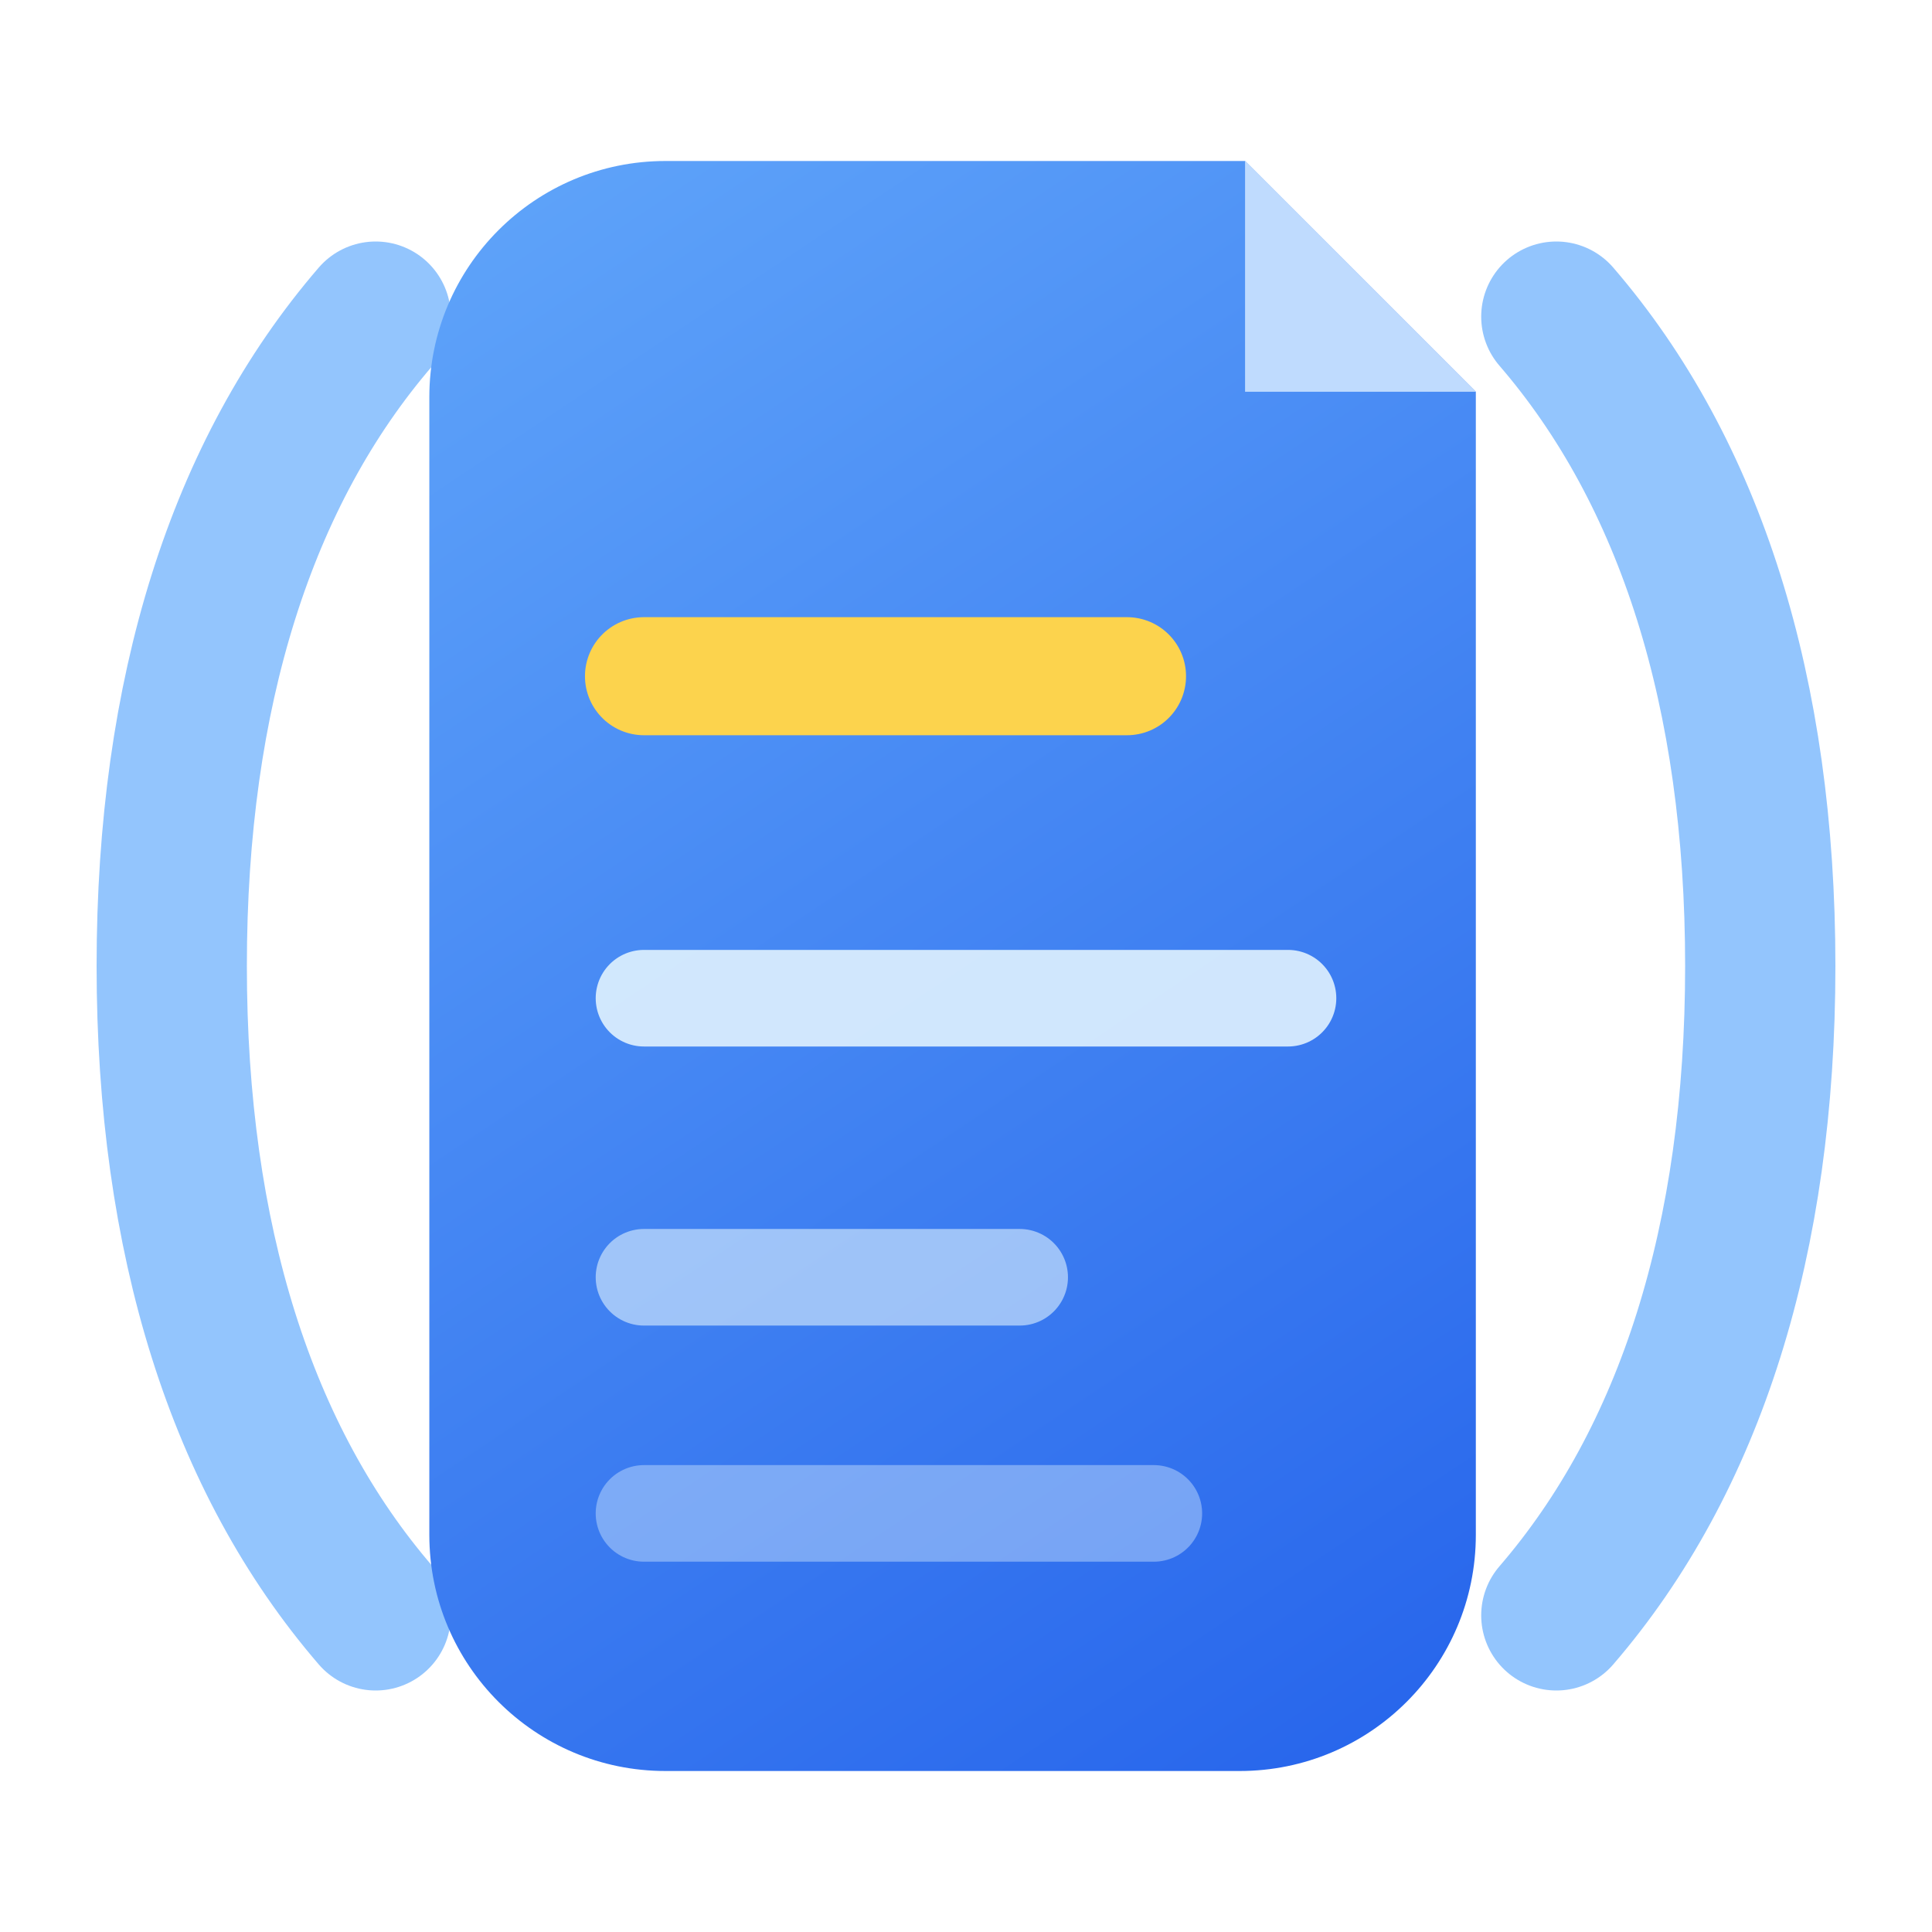
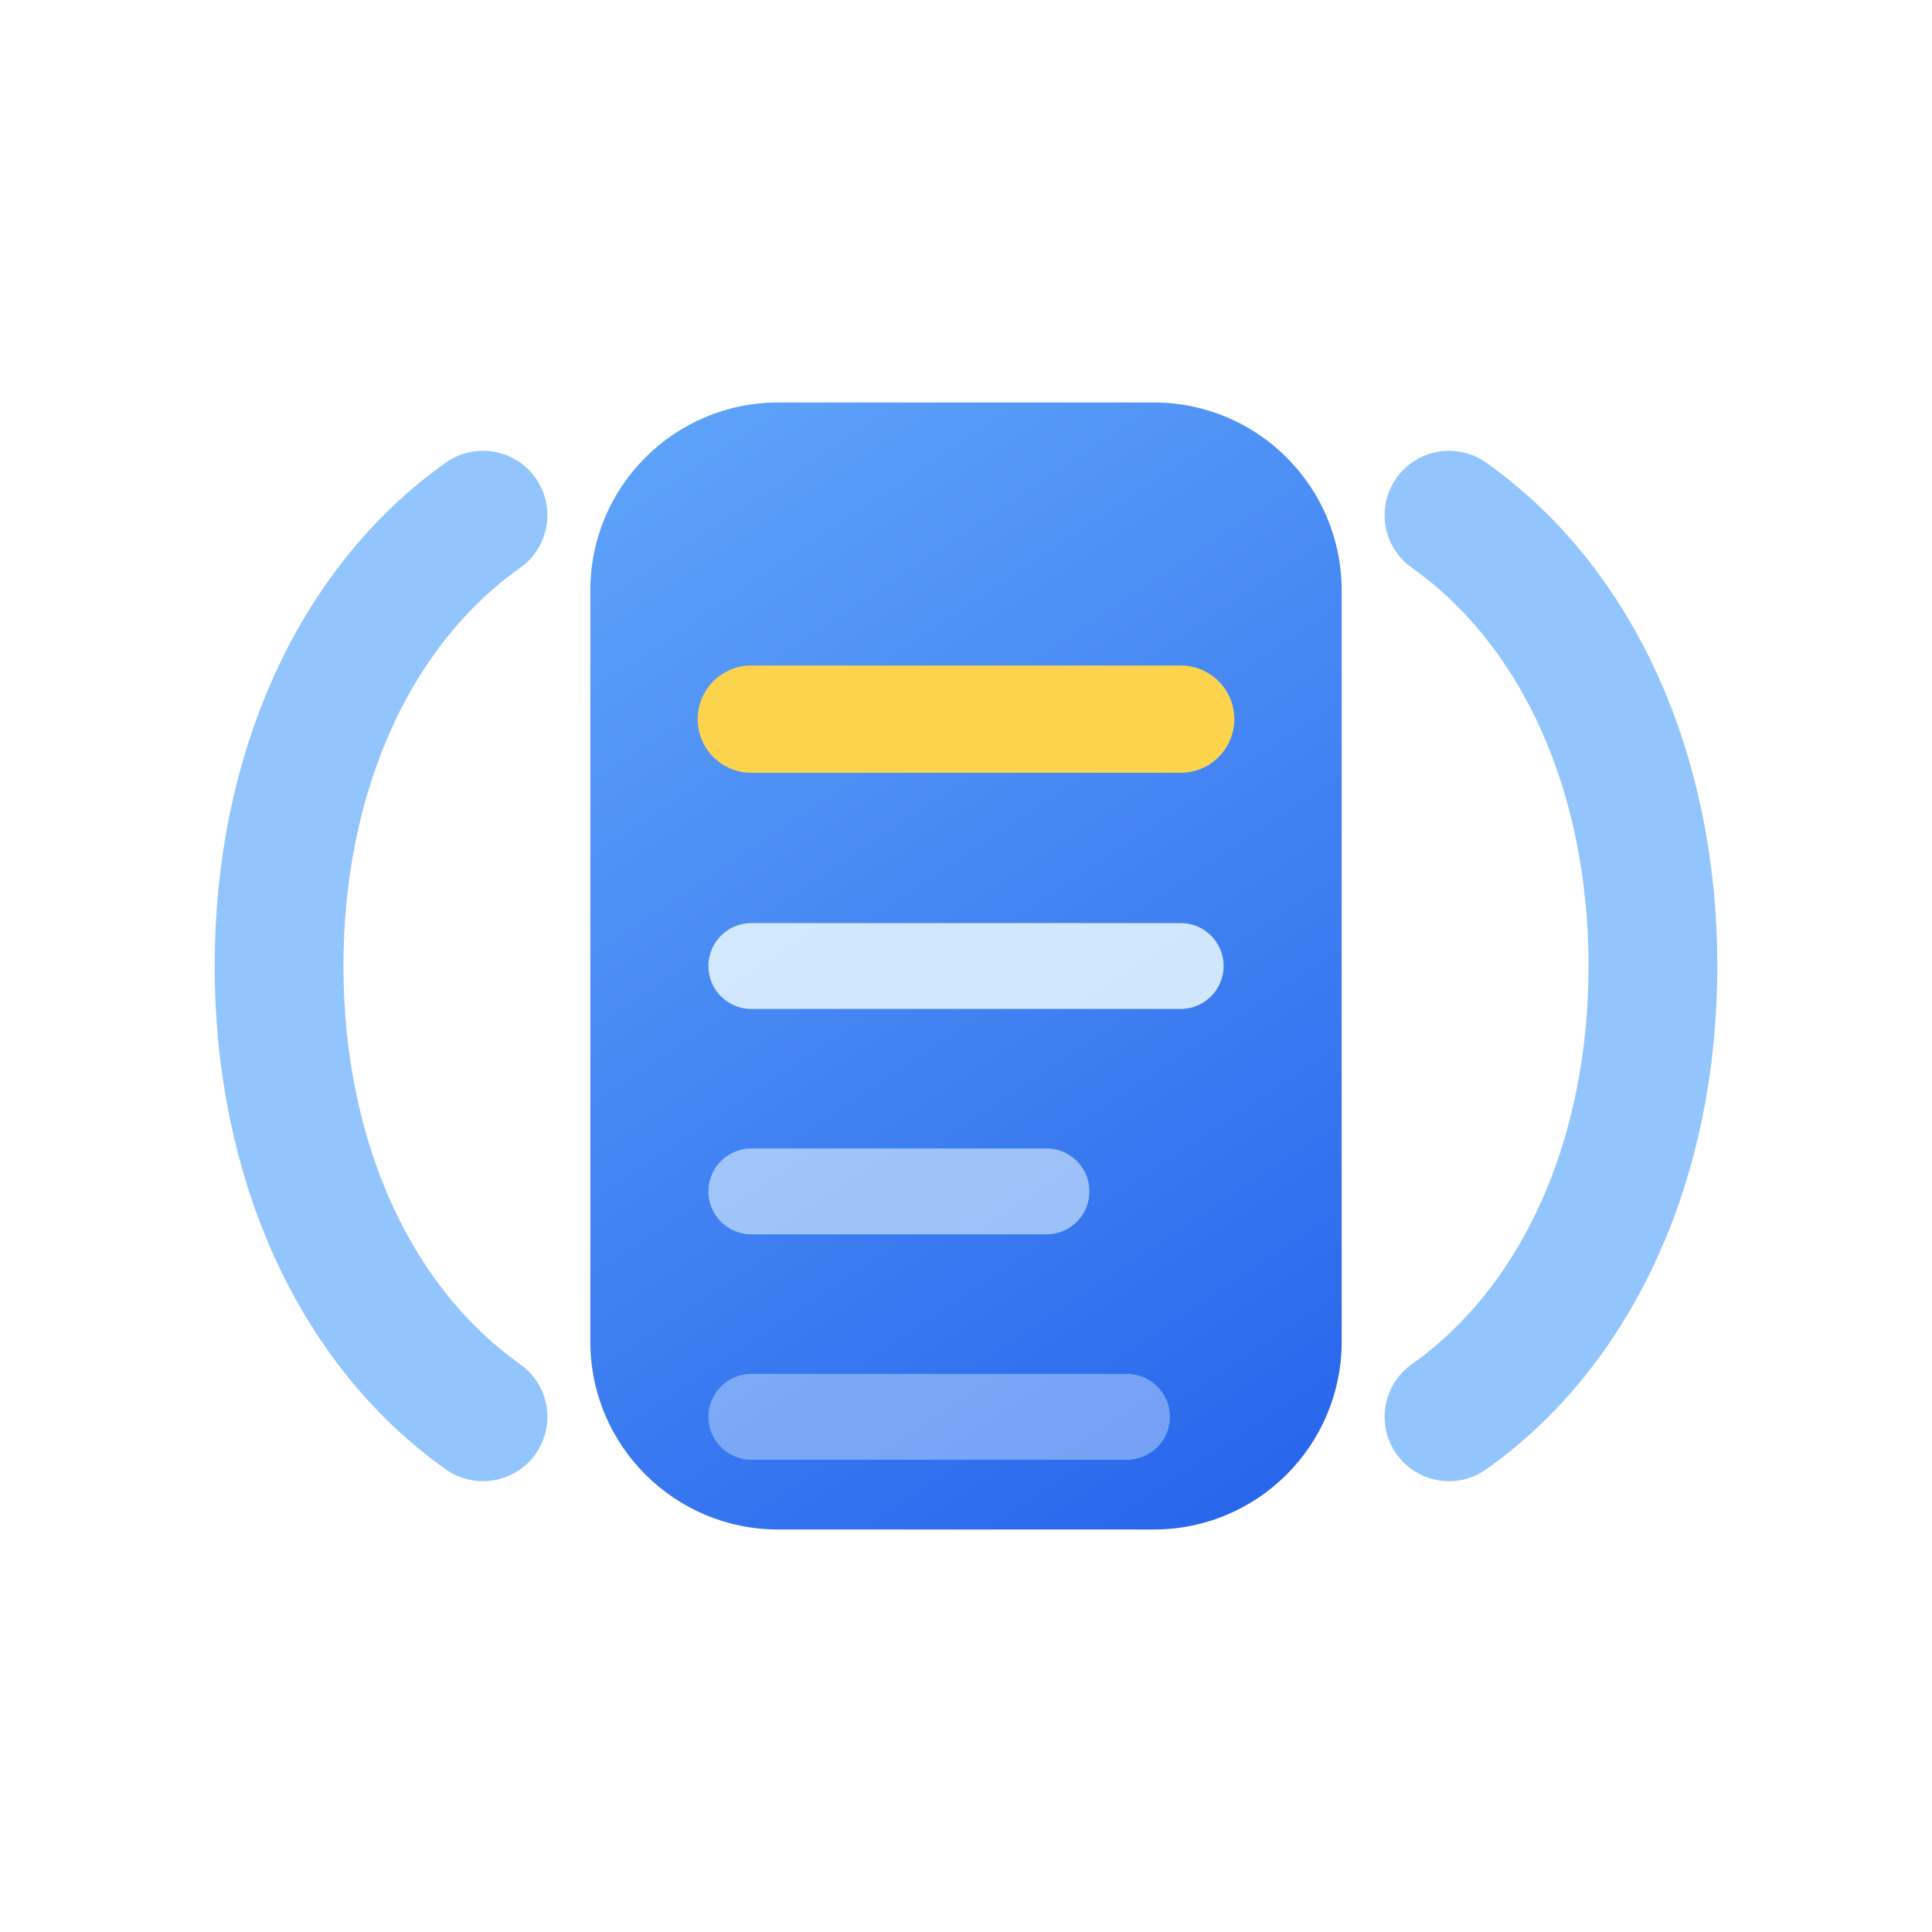
<svg xmlns="http://www.w3.org/2000/svg" width="36" height="36" viewBox="0 0 36 36" fill="none">
  <defs>
-     <linearGradient id="wbmem-card" x1="8" y1="3" x2="28" y2="33" gradientUnits="userSpaceOnUse">
+     <linearGradient id="wbmem-card" x1="11" y1="7.5" x2="25" y2="28.5" gradientUnits="userSpaceOnUse">
      <stop stop-color="#60A5FA" />
      <stop offset="1" stop-color="#2563EB" />
    </linearGradient>
  </defs>
-   <path d="M7 5.9C4.5 8.8 3.2 12.9 3.2 18s1.3 9.2 3.8 12.1" stroke="#93C5FD" stroke-width="2.8" stroke-linecap="round" />
-   <path d="M29 5.9c2.5 2.9 3.8 7 3.8 12.1s-1.3 9.2-3.8 12.1" stroke="#93C5FD" stroke-width="2.8" stroke-linecap="round" />
-   <path d="M8 7.4A4.4 4.4 0 0 1 12.4 3h10.8l4.3 4.3V28.6a4.4 4.4 0 0 1-4.4 4.4H12.4A4.4 4.4 0 0 1 8 28.6z" fill="url(#wbmem-card)" />
-   <path d="M23.2 3 27.5 7.3H23.2z" fill="#BFDBFE" />
-   <path d="M12 12.6h9" stroke="#FCD34D" stroke-width="2.2" stroke-linecap="round" />
-   <path d="M12 18.6h12" stroke="#E0F2FE" stroke-width="1.8" stroke-linecap="round" opacity="0.9" />
-   <path d="M12 23.8h7" stroke="#E0F2FE" stroke-width="1.8" stroke-linecap="round" opacity="0.6" />
-   <path d="M12 28.2h9.5" stroke="#E0F2FE" stroke-width="1.8" stroke-linecap="round" opacity="0.4" />
+   <path d="M9 9.6C6.6 11.3 5.2 14.4 5.2 18s1.4 6.7 3.8 8.4" stroke="#93C5FD" stroke-width="2.4" stroke-linecap="round" />
+   <path d="M27 9.6c2.4 1.7 3.8 4.8 3.8 8.4s-1.4 6.7-3.8 8.4" stroke="#93C5FD" stroke-width="2.4" stroke-linecap="round" />
+   <rect x="11" y="7.5" width="14" height="21" rx="3.5" fill="url(#wbmem-card)" />
+   <path d="M14 13.4h8" stroke="#FCD34D" stroke-width="2" stroke-linecap="round" />
+   <path d="M14 18h8" stroke="#E0F2FE" stroke-width="1.6" stroke-linecap="round" opacity="0.9" />
+   <path d="M14 22.2h5.5" stroke="#E0F2FE" stroke-width="1.6" stroke-linecap="round" opacity="0.6" />
+   <path d="M14 26.4h7" stroke="#E0F2FE" stroke-width="1.6" stroke-linecap="round" opacity="0.4" />
</svg>
